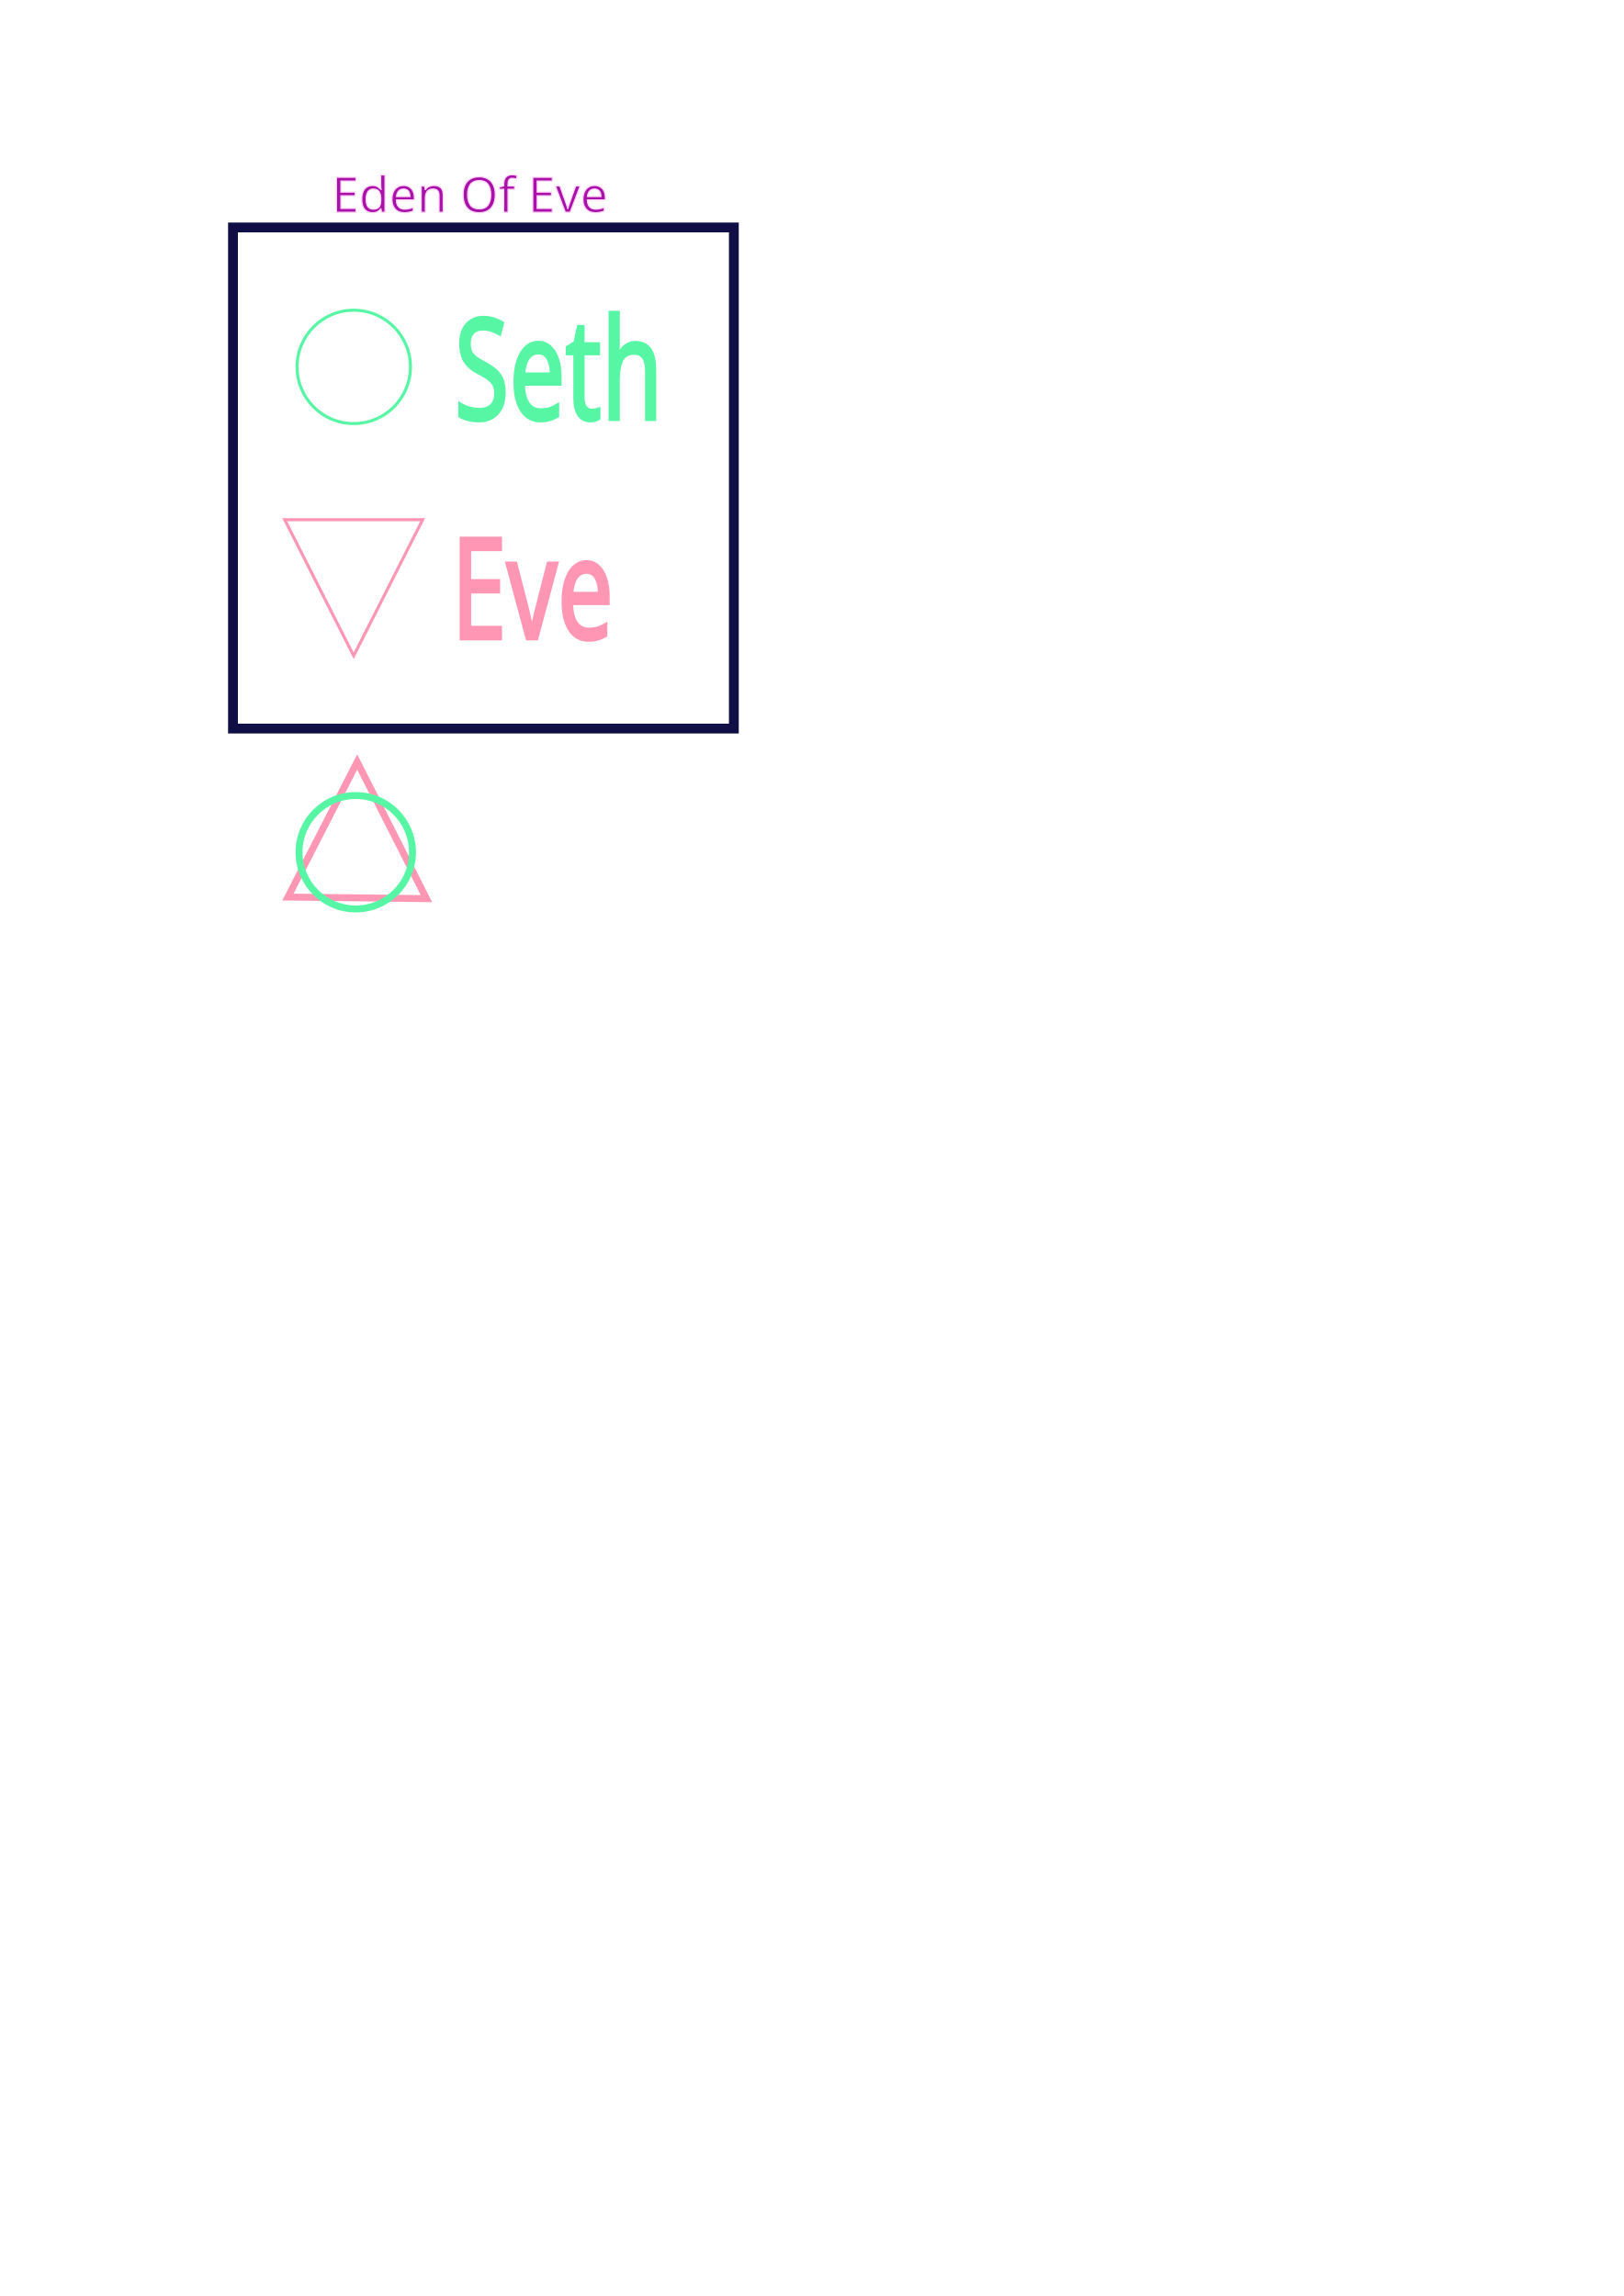
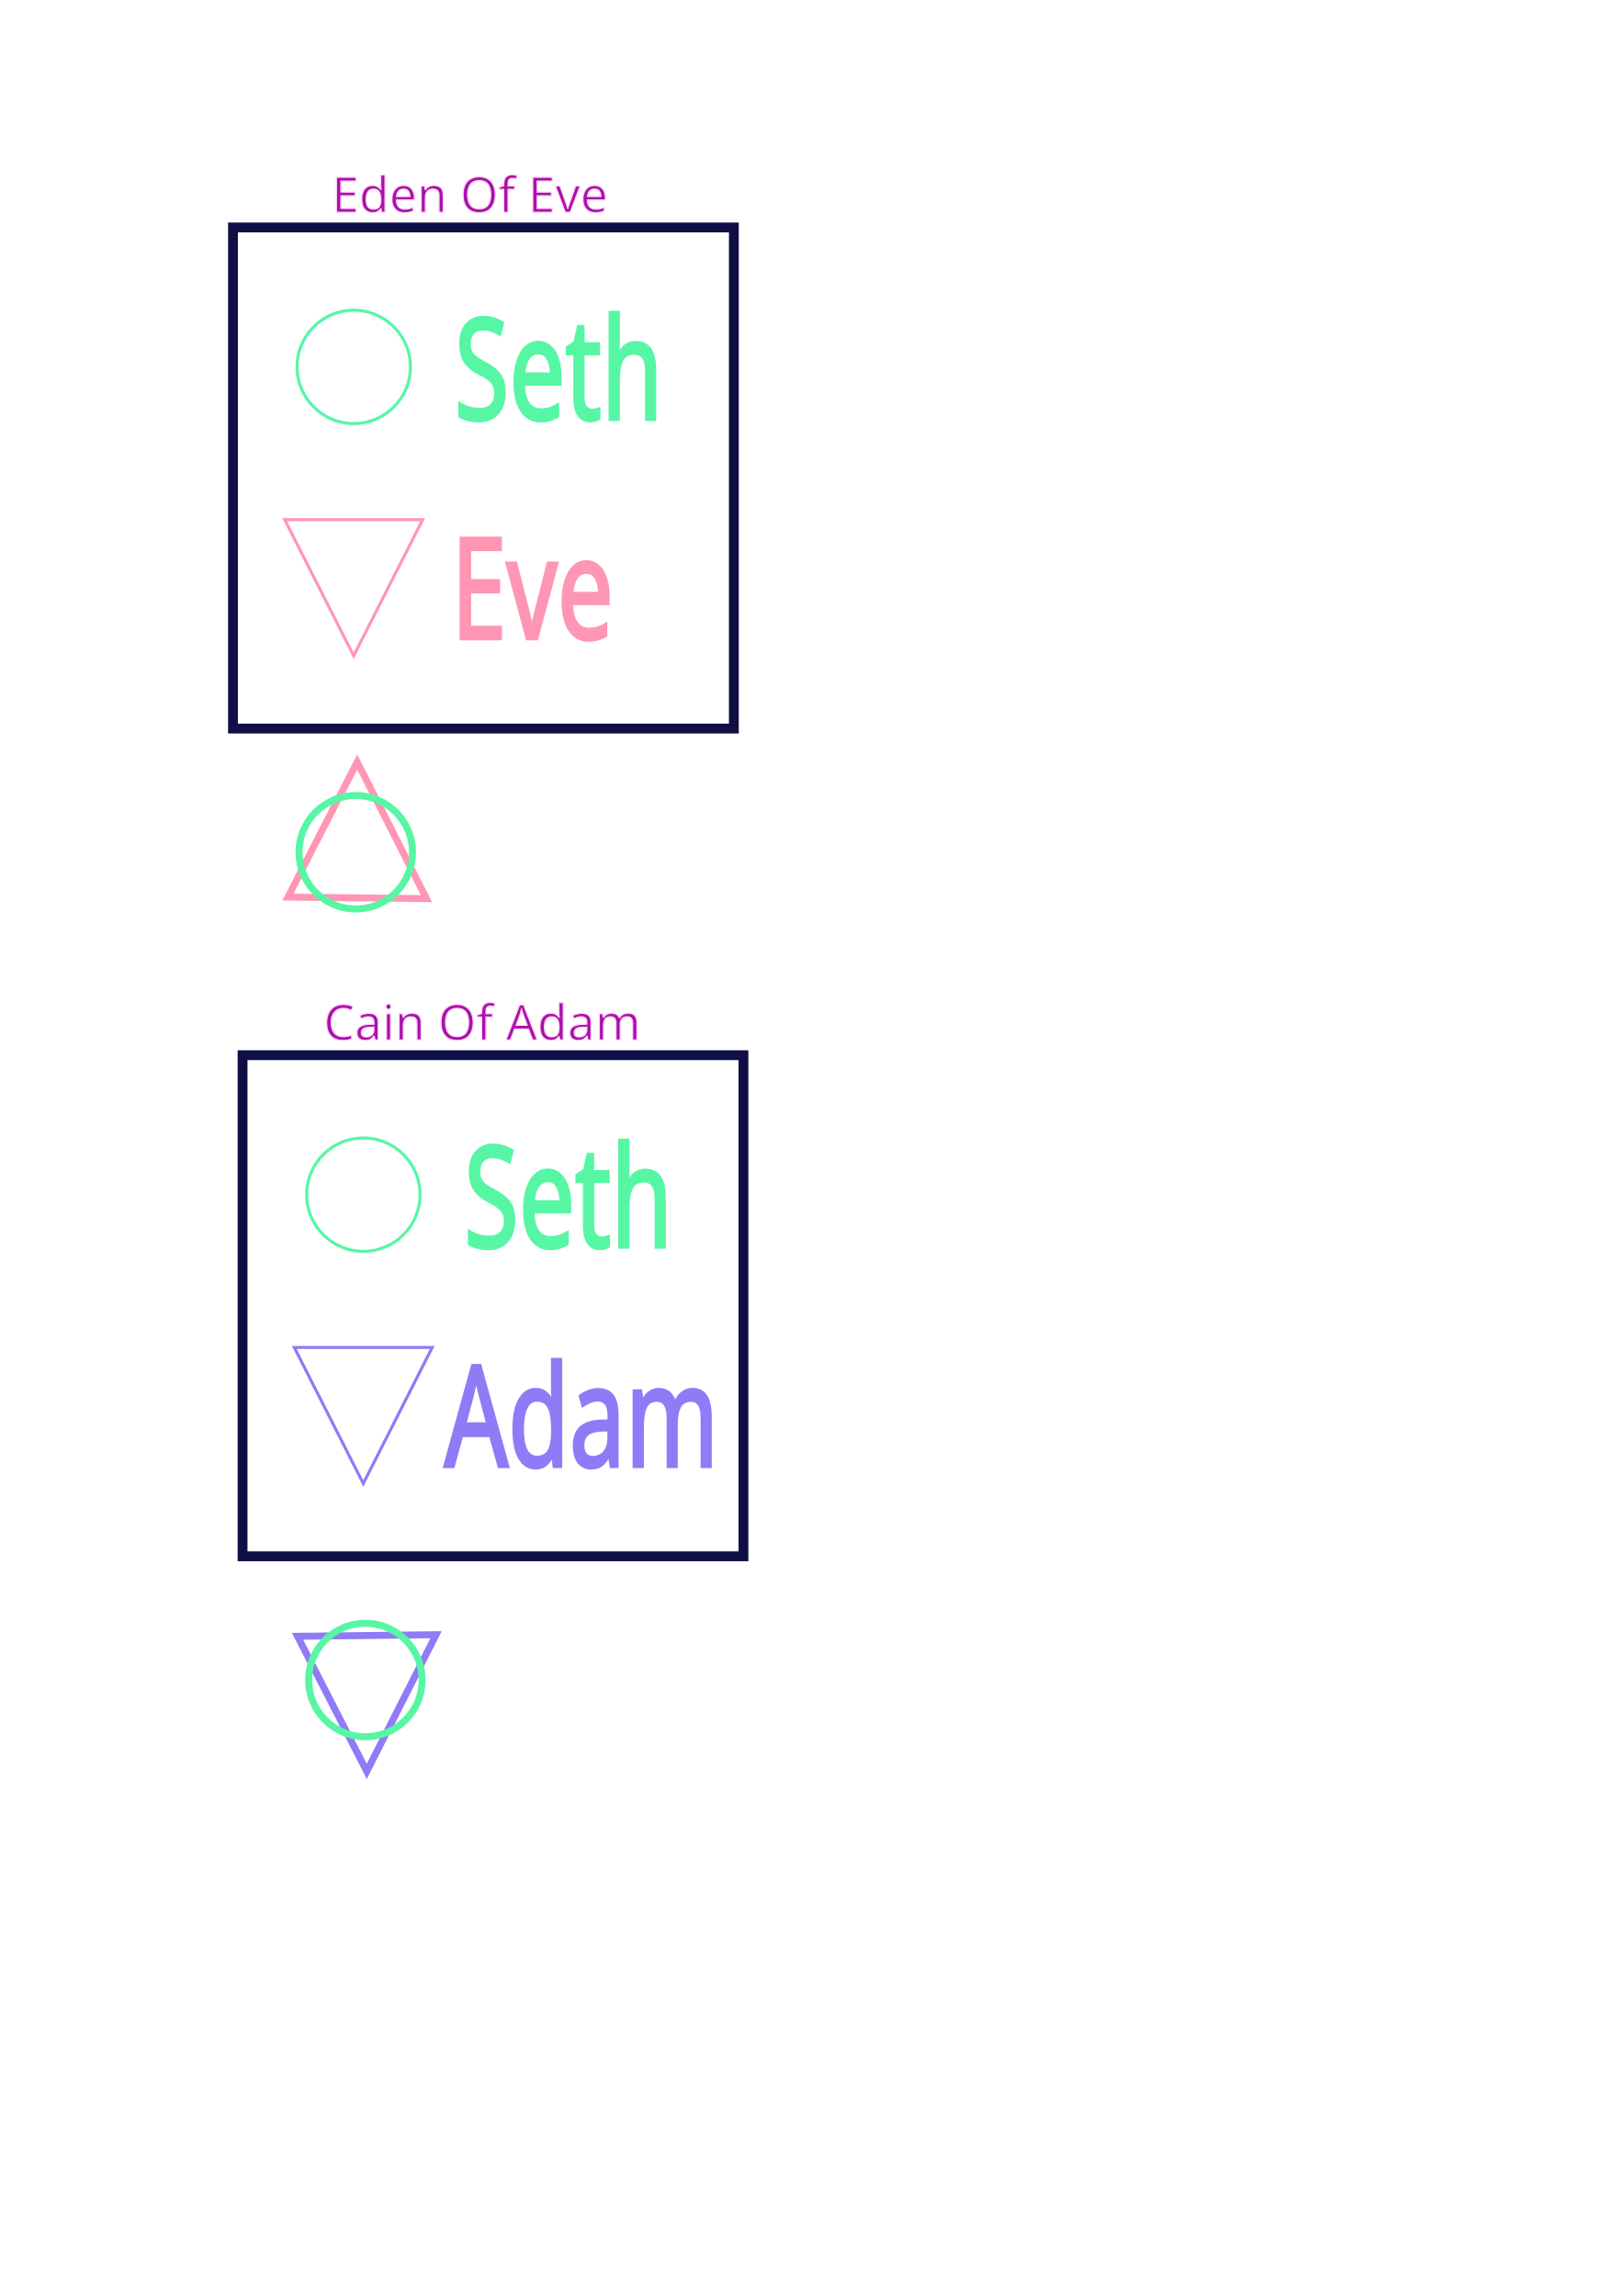
- <svg xmlns="http://www.w3.org/2000/svg" xmlns:ns1="http://www.openswatchbook.org/uri/2009/osb" width="210mm" height="297mm" viewBox="0 0 210 297" version="1.1" id="svg8">
+ <svg xmlns="http://www.w3.org/2000/svg" xmlns:ns1="http://www.openswatchbook.org/uri/2009/osb" width="210mm" height="297mm" viewBox="0 0 210 297" version="1.1" id="svg8" enable-background="new">
  <defs id="defs2">
    <linearGradient id="linearGradient5983" ns1:paint="solid">
      <stop style="stop-color:#0000ff;stop-opacity:1;" offset="0" id="stop5981" />
    </linearGradient>
+     <filter style="color-interpolation-filters:sRGB" id="filter3808">
+       <feBlend mode="multiply" in2="BackgroundImage" id="feBlend3810" />
+     </filter>
  </defs>
  <g id="layer1" style="display:inline" />
  <g id="layer9" style="display:inline">
    <g id="layer2" style="display:inline;opacity:1">
      <rect style="opacity:0;fill:#0000ff;fill-opacity:1;fill-rule:evenodd;stroke:#00009c;stroke-width:0.1;stroke-miterlimit:4;stroke-dasharray:none;stroke-opacity:0" id="rect3716" width="66.524" height="52.917" x="55.185" y="40.808" />
      <rect style="fill:#cb7575;fill-opacity:0;fill-rule:evenodd;stroke:#0f0f46;stroke-width:1.271;stroke-miterlimit:4;stroke-dasharray:none;stroke-opacity:1" id="rect5987" width="64.781" height="64.82" x="30.132" y="29.423" />
    </g>
    <g id="layer3" style="display:inline">
      <text xml:space="preserve" style="font-style:normal;font-weight:normal;font-size:6.35px;line-height:1.25;font-family:sans-serif;letter-spacing:0px;word-spacing:0px;fill:#aa10aa;fill-opacity:1;stroke:#fdd5f5;stroke-width:0.159;stroke-opacity:1" x="42.908" y="27.455" id="text6264">
        <tspan id="tspan6262" x="42.908" y="27.455" style="fill:#aa10aa;fill-opacity:1;stroke:#fdd5f5;stroke-width:0.159;stroke-opacity:1">Eden Of Eve</tspan>
      </text>
    </g>
    <g id="layer4" style="display:inline">
      <circle style="opacity:1;fill:none;fill-opacity:0.991;stroke:#57f6a5;stroke-width:0.391;stroke-miterlimit:4;stroke-dasharray:none;stroke-opacity:1" id="path6267" cx="45.752" cy="47.459" r="7.332" />
    </g>
    <g id="layer5" style="display:inline">
      <text xml:space="preserve" style="font-style:normal;font-weight:normal;font-size:15.304px;line-height:1.25;font-family:sans-serif;letter-spacing:0px;word-spacing:0px;fill:#57f6a5;fill-opacity:1;stroke:#57f6a5;stroke-width:0.383;stroke-opacity:1" x="69.758" y="45.693" id="text6272" transform="scale(0.8425723,1.186842)">
        <tspan id="tspan6270" x="69.758" y="45.693" style="fill:#57f6a5;fill-opacity:1;stroke:#57f6a5;stroke-width:0.383;stroke-opacity:1">Seth</tspan>
      </text>
    </g>
    <g id="layer6" style="display:inline">
      <path style="fill:none;fill-opacity:1;stroke:#ff96b4;stroke-width:0.39px;stroke-linecap:butt;stroke-linejoin:miter;stroke-opacity:1" d="M 36.823,67.225 H 54.662 L 45.743,84.833 Z" id="path6275" />
    </g>
    <g id="layer7" style="display:inline">
      <text xml:space="preserve" style="font-style:normal;font-weight:normal;font-size:15.304px;line-height:1.25;font-family:sans-serif;letter-spacing:0px;word-spacing:0px;fill:#ff96b4;fill-opacity:1;stroke:#ff96b4;stroke-width:0.383;stroke-opacity:1" x="69.265" y="69.6" id="text6280" transform="scale(0.8425723,1.186842)">
        <tspan id="tspan6278" x="69.265" y="69.6" style="fill:#ff96b4;fill-opacity:1;stroke:#ff96b4;stroke-width:0.383;stroke-opacity:1">Eve</tspan>
      </text>
    </g>
    <g id="layer8" style="display:inline">
      <path style="fill:none;stroke:#ff96b4;stroke-width:0.9;stroke-linecap:butt;stroke-linejoin:miter;stroke-miterlimit:4;stroke-dasharray:none;stroke-opacity:1" d="m 37.238,116.04 17.918,0.203 -8.959,-17.674 z" id="path10215" />
      <circle style="opacity:1;fill:none;fill-opacity:1;stroke:#57f6a5;stroke-width:0.9;stroke-miterlimit:4;stroke-dasharray:none;stroke-opacity:1" id="path10217" cx="46.012" cy="110.243" r="7.337" />
    </g>
  </g>
+   <g style="display:inline;filter:url(#filter3808)" id="g3806">
+     <g style="display:inline;opacity:1" id="g3772">
+       <rect y="147.881" x="56.425" height="52.917" width="66.524" id="rect3768" style="opacity:0;fill:#0000ff;fill-opacity:1;fill-rule:evenodd;stroke:#00009c;stroke-width:0.1;stroke-miterlimit:4;stroke-dasharray:none;stroke-opacity:0" />
+       <rect y="136.496" x="31.372" height="64.82" width="64.781" id="rect3770" style="fill:#cb7575;fill-opacity:0;fill-rule:evenodd;stroke:#0f0f46;stroke-width:1.271;stroke-miterlimit:4;stroke-dasharray:none;stroke-opacity:1" />
+     </g>
+     <g style="display:inline" id="g3778">
+       <text id="text3776" y="134.528" x="41.851" style="font-style:normal;font-weight:normal;font-size:6.35px;line-height:1.25;font-family:sans-serif;letter-spacing:0px;word-spacing:0px;fill:#aa10aa;fill-opacity:1;stroke:#fdd5f5;stroke-width:0.159;stroke-opacity:1" xml:space="preserve">
+         <tspan style="fill:#aa10aa;fill-opacity:1;stroke:#fdd5f5;stroke-width:0.159;stroke-opacity:1" y="134.528" x="41.851" id="tspan3774">Cain Of Adam</tspan>
+       </text>
+     </g>
+     <g style="display:inline" id="g3782">
+       <circle r="7.332" cy="154.533" cx="46.993" id="circle3780" style="opacity:1;fill:none;fill-opacity:0.991;stroke:#57f6a5;stroke-width:0.391;stroke-miterlimit:4;stroke-dasharray:none;stroke-opacity:1" />
+     </g>
+     <g style="display:inline" id="g3788">
+       <text transform="scale(0.8425723,1.186842)" id="text3786" y="135.91" x="71.23" style="font-style:normal;font-weight:normal;font-size:15.304px;line-height:1.25;font-family:sans-serif;letter-spacing:0px;word-spacing:0px;fill:#57f6a5;fill-opacity:1;stroke:#57f6a5;stroke-width:0.383;stroke-opacity:1" xml:space="preserve">
+         <tspan style="fill:#57f6a5;fill-opacity:1;stroke:#57f6a5;stroke-width:0.383;stroke-opacity:1" y="135.91" x="71.23" id="tspan3784">Seth</tspan>
+       </text>
+     </g>
+     <g style="display:inline" id="g3792">
+       <path id="path3790" d="m 38.064,174.298 h 17.838 l -8.919,17.608 z" style="fill:none;fill-opacity:1;stroke:#917af6;stroke-width:0.39px;stroke-linecap:butt;stroke-linejoin:miter;stroke-opacity:1" />
+     </g>
+     <g style="display:inline" id="g3798">
+       <text transform="scale(0.8425723,1.186842)" id="text3796" y="159.818" x="68.224" style="font-style:normal;font-weight:normal;font-size:15.304px;line-height:1.25;font-family:sans-serif;letter-spacing:0px;word-spacing:0px;fill:#917af6;fill-opacity:1;stroke:#917af6;stroke-width:0.383;stroke-opacity:1" xml:space="preserve">
+         <tspan style="fill:#917af6;fill-opacity:1;stroke:#917af6;stroke-width:0.383;stroke-opacity:1" y="159.818" x="68.224" id="tspan3794">Adam</tspan>
+       </text>
+     </g>
+     <g style="display:inline" id="g3804">
+       <path id="path3800" d="m 38.479,211.663 17.918,-0.203 -8.959,17.674 z" style="fill:none;stroke:#917af6;stroke-width:0.9;stroke-linecap:butt;stroke-linejoin:miter;stroke-miterlimit:4;stroke-dasharray:none;stroke-opacity:1" />
+       <circle r="7.337" cy="217.317" cx="47.252" id="circle3802" style="opacity:1;fill:none;fill-opacity:1;stroke:#57f6a5;stroke-width:0.9;stroke-miterlimit:4;stroke-dasharray:none;stroke-opacity:1" />
+     </g>
+   </g>
</svg>
